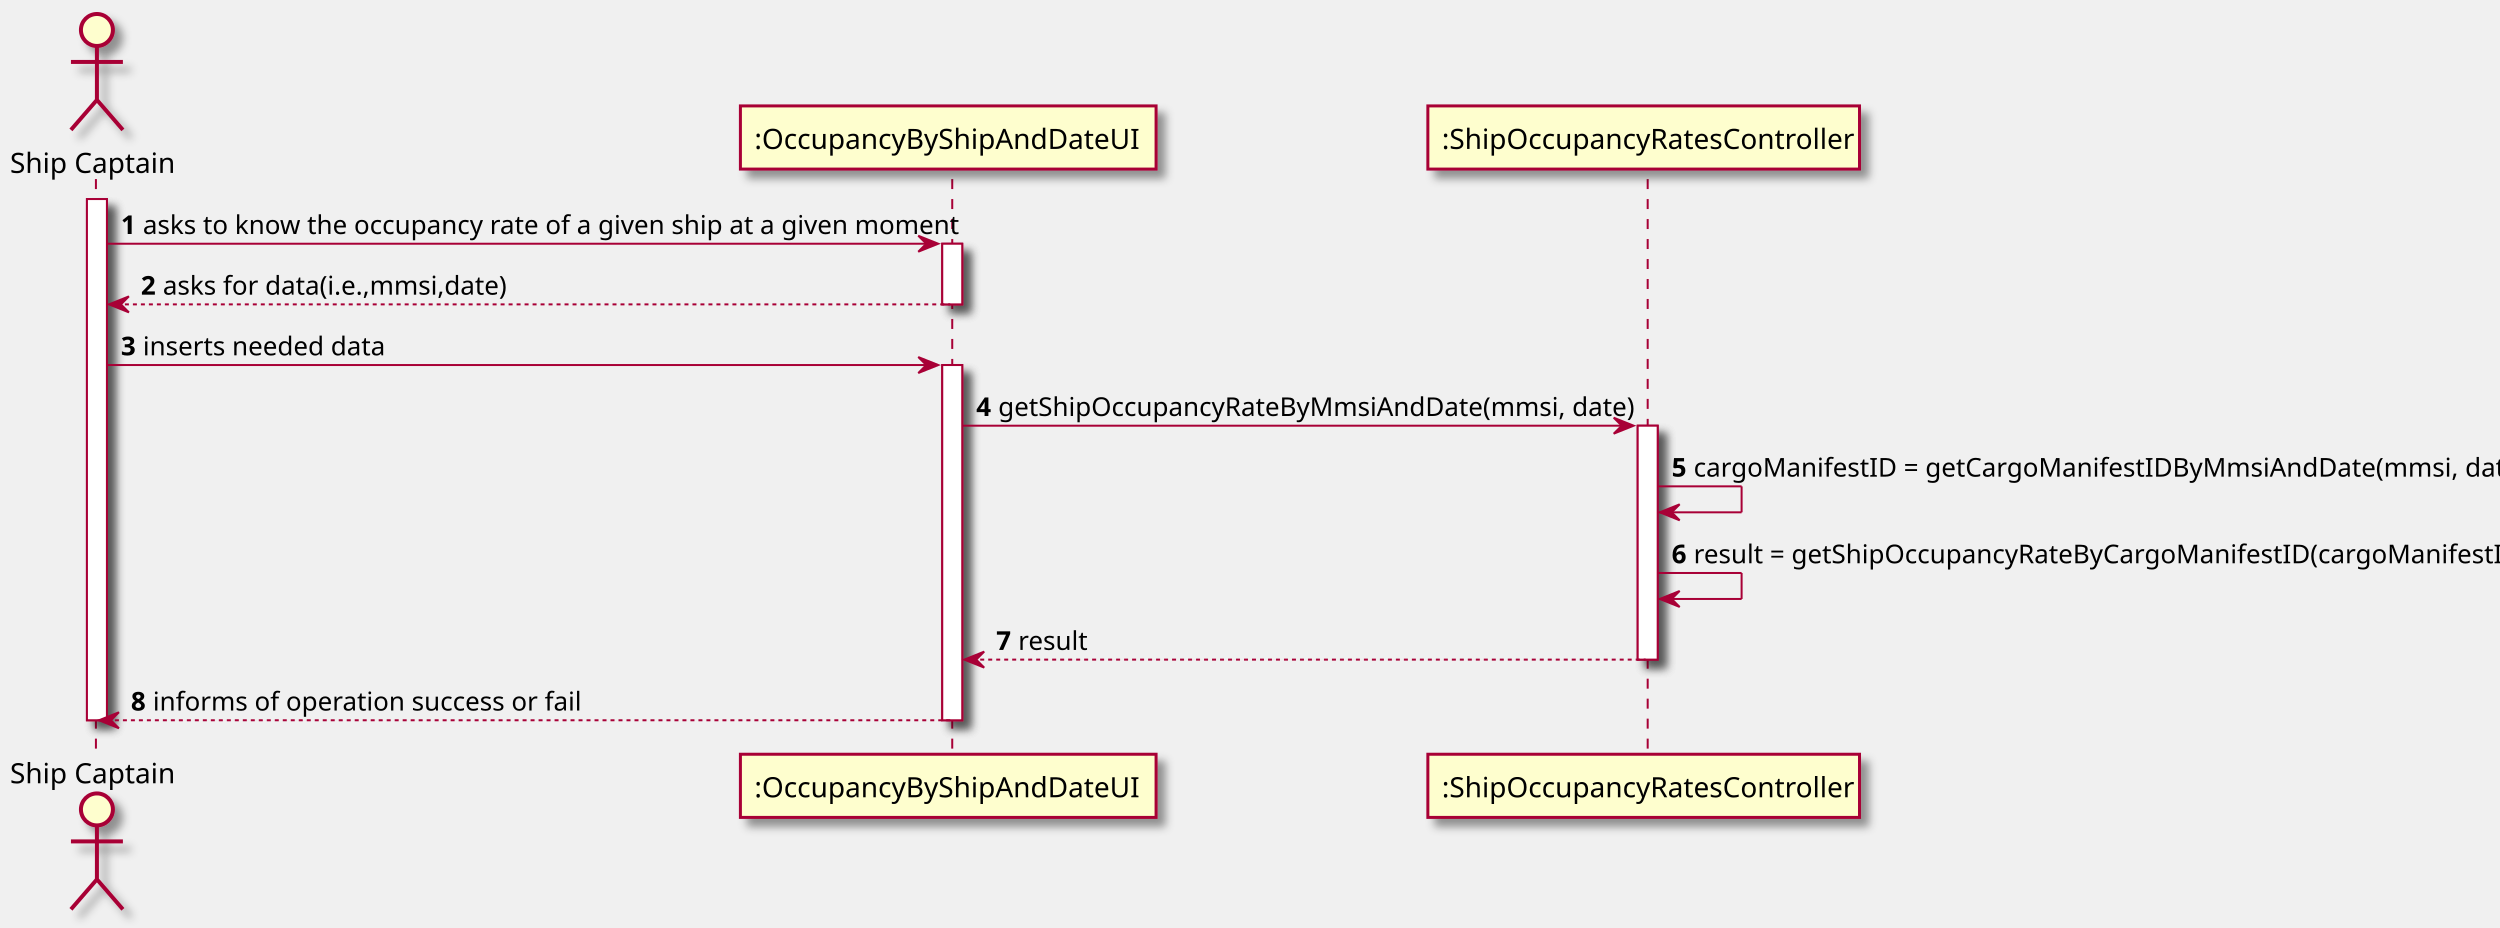
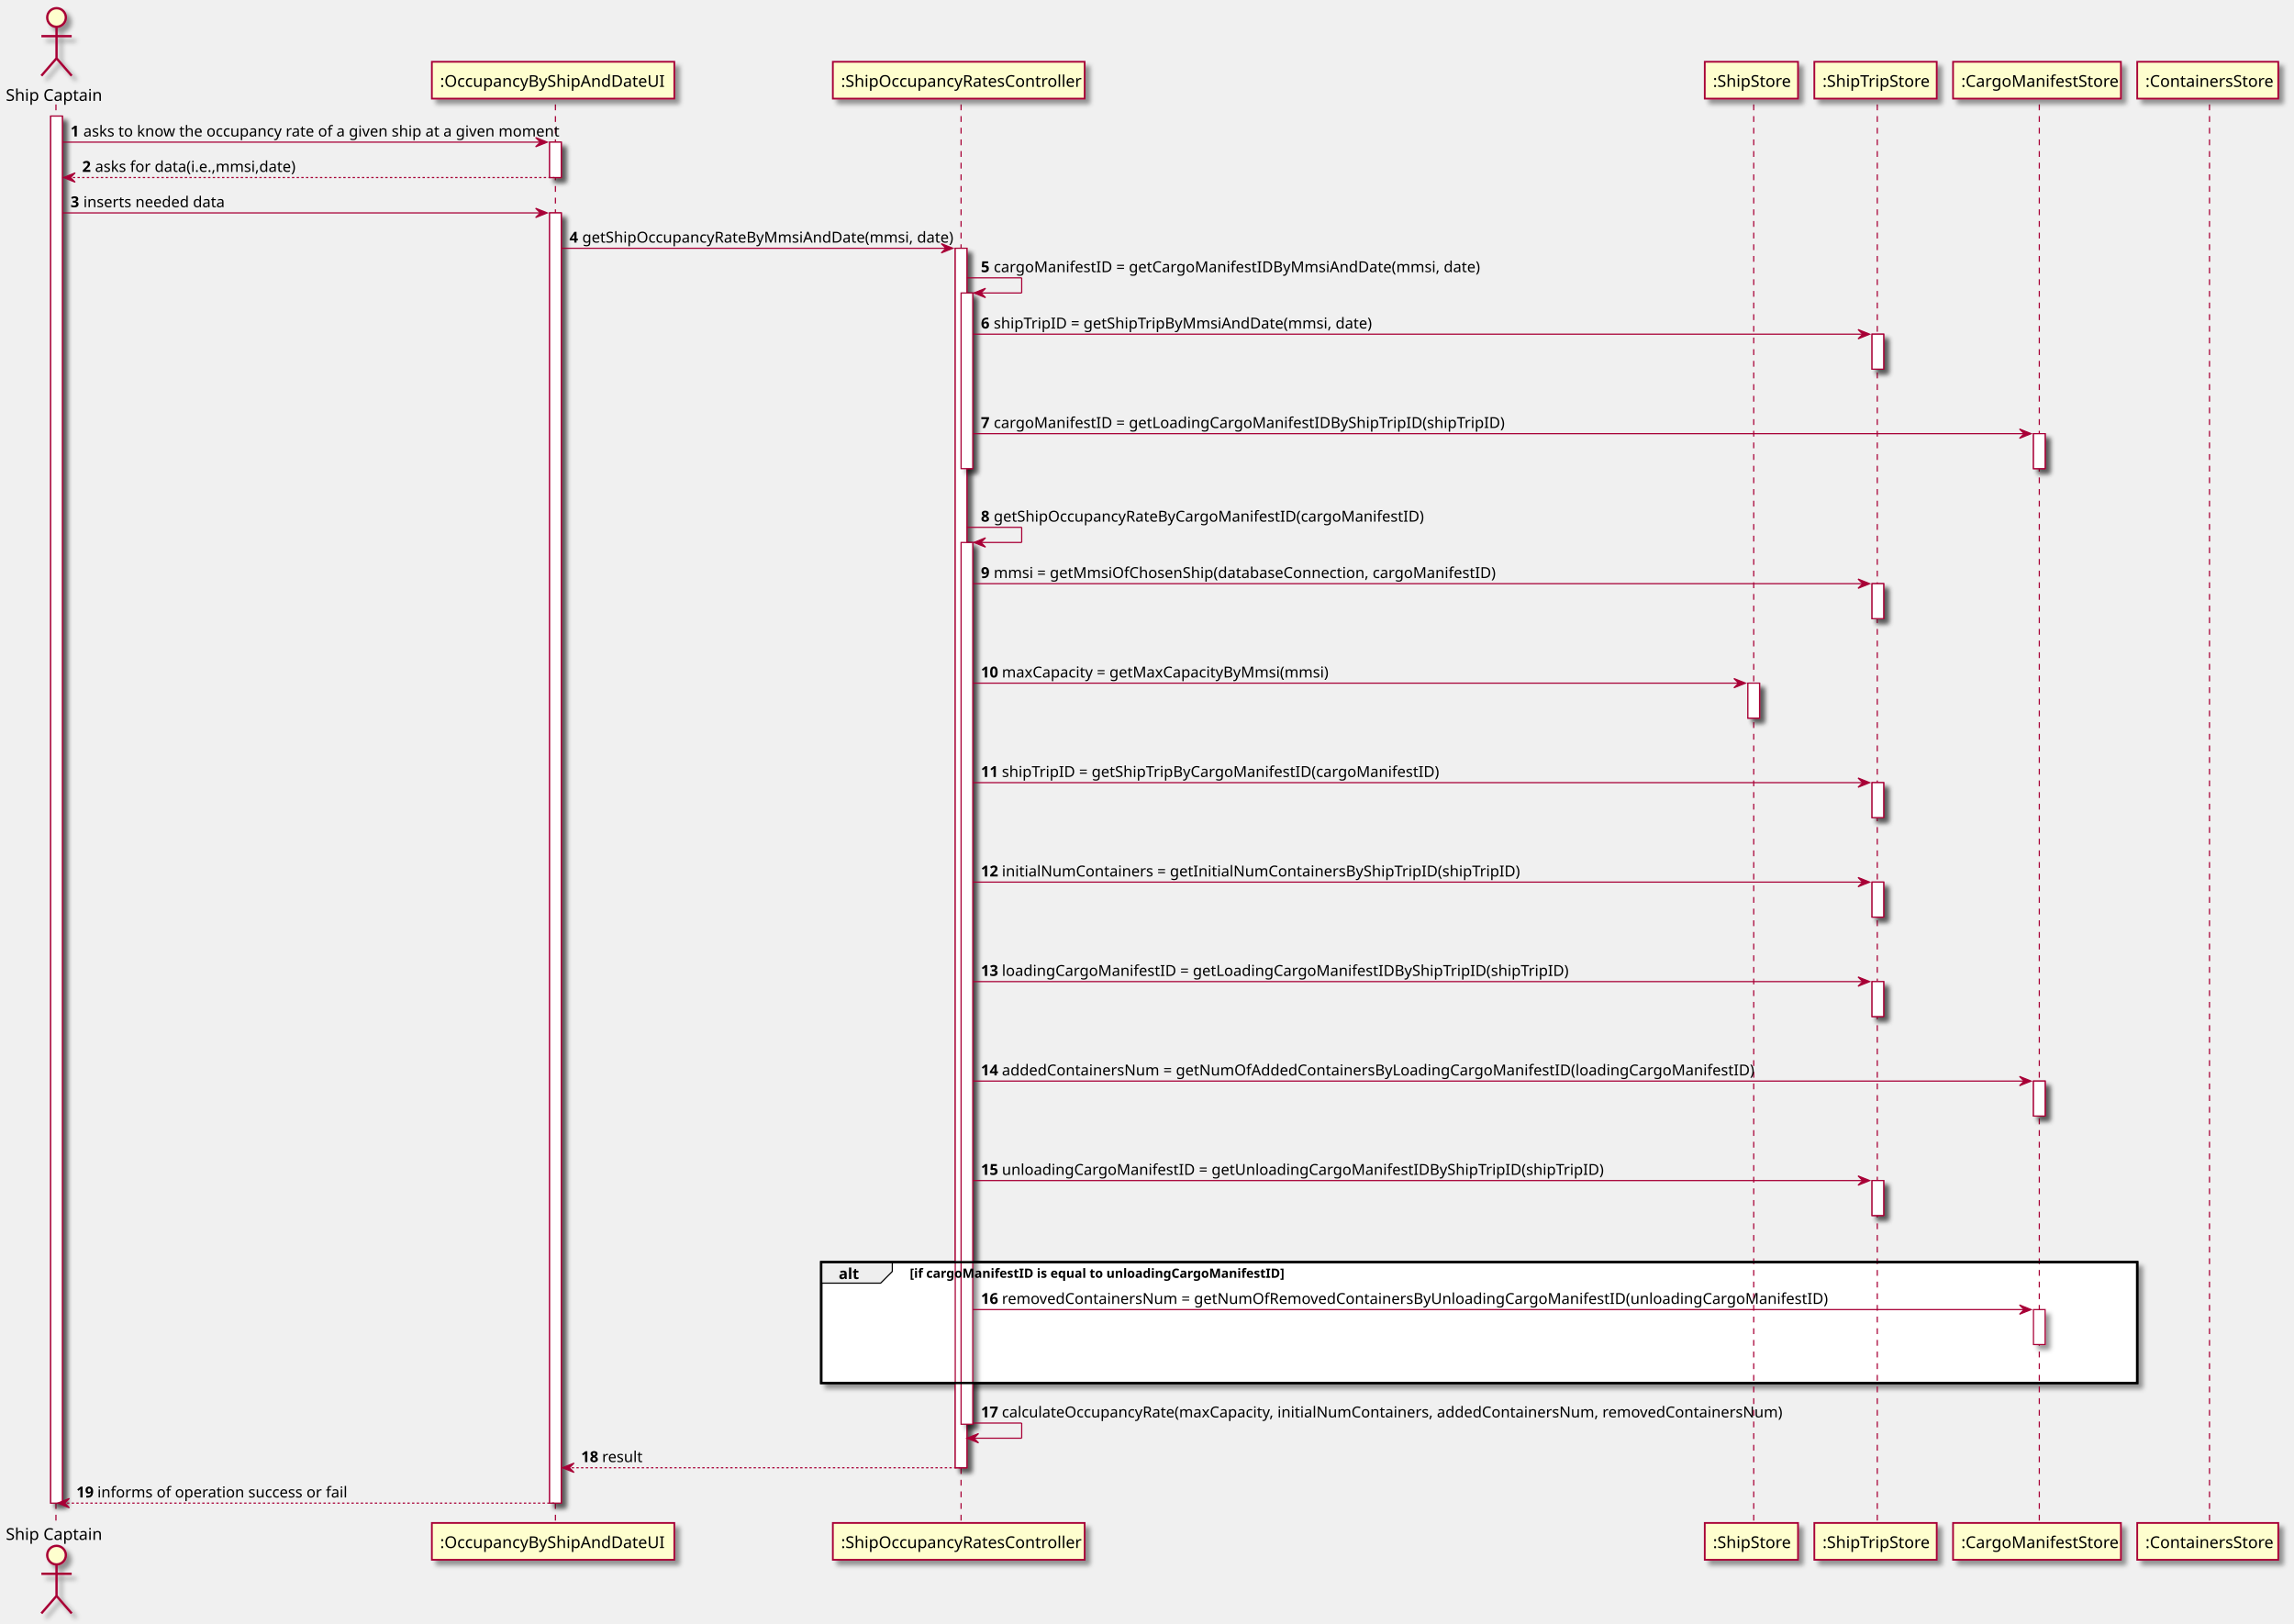
- <svg xmlns="http://www.w3.org/2000/svg" contentScriptType="application/ecmascript" contentStyleType="text/css" height="464px" preserveAspectRatio="none" style="width:1251px;height:464px;background:#FFFFFF;" version="1.1" viewBox="0 0 1251 464" width="1251px" zoomAndPan="magnify">
+ <svg xmlns="http://www.w3.org/2000/svg" contentScriptType="application/ecmascript" contentStyleType="text/css" height="1393px" preserveAspectRatio="none" style="width:1968px;height:1393px;background:#FFFFFF;" version="1.1" viewBox="0 0 1968 1393" width="1968px" zoomAndPan="magnify">
  <defs>
-     <filter height="300%" id="f1jtod7ff5n0k8" width="300%" x="-1" y="-1">
+     <filter height="300%" id="f19werm493zbhi" width="300%" x="-1" y="-1">
      <feGaussianBlur result="blurOut" stdDeviation="2.0" />
      <feColorMatrix in="blurOut" result="blurOut2" type="matrix" values="0 0 0 0 0 0 0 0 0 0 0 0 0 0 0 0 0 0 .4 0" />
      <feOffset dx="4.0" dy="4.0" in="blurOut2" result="blurOut3" />
      <feBlend in="SourceGraphic" in2="blurOut3" mode="normal" />
    </filter>
  </defs>
  <g>
-     <rect fill="#FFFFFF" filter="url(#f1jtod7ff5n0k8)" height="260.812" style="stroke:#A80036;stroke-width:1.0;" width="10" x="43.5" y="99.609" />
-     <rect fill="#FFFFFF" filter="url(#f1jtod7ff5n0k8)" height="30.352" style="stroke:#A80036;stroke-width:1.0;" width="10" x="471.5" y="121.961" />
-     <rect fill="#FFFFFF" filter="url(#f1jtod7ff5n0k8)" height="177.758" style="stroke:#A80036;stroke-width:1.0;" width="10" x="471.5" y="182.664" />
-     <rect fill="#FFFFFF" filter="url(#f1jtod7ff5n0k8)" height="117.055" style="stroke:#A80036;stroke-width:1.0;" width="10" x="819.5" y="213.016" />
-     <line style="stroke:#A80036;stroke-width:1.0;stroke-dasharray:5.0,5.0;" x1="48" x2="48" y1="89.609" y2="378.422" />
-     <line style="stroke:#A80036;stroke-width:1.0;stroke-dasharray:5.0,5.0;" x1="476.5" x2="476.5" y1="89.609" y2="378.422" />
-     <line style="stroke:#A80036;stroke-width:1.0;stroke-dasharray:5.0,5.0;" x1="824.5" x2="824.5" y1="89.609" y2="378.422" />
+     <rect fill="#FFFFFF" filter="url(#f19werm493zbhi)" height="1190.031" style="stroke:#A80036;stroke-width:1.0;" width="10" x="43.5" y="99.609" />
+     <rect fill="#FFFFFF" filter="url(#f19werm493zbhi)" height="30.352" style="stroke:#A80036;stroke-width:1.0;" width="10" x="471.5" y="121.961" />
+     <rect fill="#FFFFFF" filter="url(#f19werm493zbhi)" height="1106.977" style="stroke:#A80036;stroke-width:1.0;" width="10" x="471.5" y="182.664" />
+     <rect fill="#FFFFFF" filter="url(#f19werm493zbhi)" height="1046.273" style="stroke:#A80036;stroke-width:1.0;" width="10" x="819.5" y="213.016" />
+     <rect fill="#FFFFFF" filter="url(#f19werm493zbhi)" height="150.703" style="stroke:#A80036;stroke-width:1.0;" width="10" x="824.5" y="251.367" />
+     <rect fill="#FFFFFF" filter="url(#f19werm493zbhi)" height="756.516" style="stroke:#A80036;stroke-width:1.0;" width="10" x="824.5" y="465.422" />
+     <rect fill="#FFFFFF" filter="url(#f19werm493zbhi)" height="30" style="stroke:#A80036;stroke-width:1.0;" width="10" x="1499.5" y="586.125" />
+     <rect fill="#FFFFFF" filter="url(#f19werm493zbhi)" height="30" style="stroke:#A80036;stroke-width:1.0;" width="10" x="1606" y="286.719" />
+     <rect fill="#FFFFFF" filter="url(#f19werm493zbhi)" height="30" style="stroke:#A80036;stroke-width:1.0;" width="10" x="1606" y="500.773" />
+     <rect fill="#FFFFFF" filter="url(#f19werm493zbhi)" height="30" style="stroke:#A80036;stroke-width:1.0;" width="10" x="1606" y="671.477" />
+     <rect fill="#FFFFFF" filter="url(#f19werm493zbhi)" height="30" style="stroke:#A80036;stroke-width:1.0;" width="10" x="1606" y="756.828" />
+     <rect fill="#FFFFFF" filter="url(#f19werm493zbhi)" height="30" style="stroke:#A80036;stroke-width:1.0;" width="10" x="1606" y="842.18" />
+     <rect fill="#FFFFFF" filter="url(#f19werm493zbhi)" height="30" style="stroke:#A80036;stroke-width:1.0;" width="10" x="1606" y="1012.883" />
+     <rect fill="#FFFFFF" filter="url(#f19werm493zbhi)" height="30" style="stroke:#A80036;stroke-width:1.0;" width="10" x="1744.5" y="372.07" />
+     <rect fill="#FFFFFF" filter="url(#f19werm493zbhi)" height="30" style="stroke:#A80036;stroke-width:1.0;" width="10" x="1744.5" y="927.531" />
+     <rect fill="#FFFFFF" filter="url(#f19werm493zbhi)" height="30" style="stroke:#A80036;stroke-width:1.0;" width="10" x="1744.5" y="1123.586" />
+     <rect fill="#FFFFFF" filter="url(#f19werm493zbhi)" height="103.703" style="stroke:#000000;stroke-width:2.0;" width="1129" x="704.5" y="1082.883" />
+     <line style="stroke:#A80036;stroke-width:1.0;stroke-dasharray:5.0,5.0;" x1="48" x2="48" y1="89.609" y2="1307.641" />
+     <line style="stroke:#A80036;stroke-width:1.0;stroke-dasharray:5.0,5.0;" x1="476.5" x2="476.5" y1="89.609" y2="1307.641" />
+     <line style="stroke:#A80036;stroke-width:1.0;stroke-dasharray:5.0,5.0;" x1="824.5" x2="824.5" y1="89.609" y2="1307.641" />
+     <line style="stroke:#A80036;stroke-width:1.0;stroke-dasharray:5.0,5.0;" x1="1504.5" x2="1504.5" y1="89.609" y2="1307.641" />
+     <line style="stroke:#A80036;stroke-width:1.0;stroke-dasharray:5.0,5.0;" x1="1610.5" x2="1610.5" y1="89.609" y2="1307.641" />
+     <line style="stroke:#A80036;stroke-width:1.0;stroke-dasharray:5.0,5.0;" x1="1749.5" x2="1749.5" y1="89.609" y2="1307.641" />
+     <line style="stroke:#A80036;stroke-width:1.0;stroke-dasharray:5.0,5.0;" x1="1895.5" x2="1895.5" y1="89.609" y2="1307.641" />
    <text fill="#000000" font-family="sans-serif" font-size="14" lengthAdjust="spacing" textLength="81" x="5" y="86.533">Ship Captain</text>
-     <ellipse cx="48.5" cy="15" fill="#FEFECE" filter="url(#f1jtod7ff5n0k8)" rx="8" ry="8" style="stroke:#A80036;stroke-width:2.0;" />
-     <path d="M48.5,23 L48.5,50 M35.5,31 L61.5,31 M48.5,50 L35.5,65 M48.5,50 L61.5,65 " fill="none" filter="url(#f1jtod7ff5n0k8)" style="stroke:#A80036;stroke-width:2.0;" />
-     <text fill="#000000" font-family="sans-serif" font-size="14" lengthAdjust="spacing" textLength="81" x="5" y="391.955">Ship Captain</text>
-     <ellipse cx="48.5" cy="405.031" fill="#FEFECE" filter="url(#f1jtod7ff5n0k8)" rx="8" ry="8" style="stroke:#A80036;stroke-width:2.0;" />
-     <path d="M48.5,413.031 L48.5,440.031 M35.5,421.031 L61.5,421.031 M48.5,440.031 L35.5,455.031 M48.5,440.031 L61.5,455.031 " fill="none" filter="url(#f1jtod7ff5n0k8)" style="stroke:#A80036;stroke-width:2.0;" />
-     <rect fill="#FEFECE" filter="url(#f1jtod7ff5n0k8)" height="31.609" style="stroke:#A80036;stroke-width:1.5;" width="208" x="370.5" y="53" />
+     <ellipse cx="48.5" cy="15" fill="#FEFECE" filter="url(#f19werm493zbhi)" rx="8" ry="8" style="stroke:#A80036;stroke-width:2.0;" />
+     <path d="M48.5,23 L48.5,50 M35.5,31 L61.5,31 M48.5,50 L35.5,65 M48.5,50 L61.5,65 " fill="none" filter="url(#f19werm493zbhi)" style="stroke:#A80036;stroke-width:2.0;" />
+     <text fill="#000000" font-family="sans-serif" font-size="14" lengthAdjust="spacing" textLength="81" x="5" y="1321.174">Ship Captain</text>
+     <ellipse cx="48.5" cy="1334.25" fill="#FEFECE" filter="url(#f19werm493zbhi)" rx="8" ry="8" style="stroke:#A80036;stroke-width:2.0;" />
+     <path d="M48.5,1342.25 L48.5,1369.25 M35.5,1350.25 L61.5,1350.25 M48.5,1369.25 L35.5,1384.25 M48.5,1369.25 L61.5,1384.25 " fill="none" filter="url(#f19werm493zbhi)" style="stroke:#A80036;stroke-width:2.0;" />
+     <rect fill="#FEFECE" filter="url(#f19werm493zbhi)" height="31.609" style="stroke:#A80036;stroke-width:1.5;" width="208" x="370.5" y="53" />
    <text fill="#000000" font-family="sans-serif" font-size="14" lengthAdjust="spacing" textLength="186" x="377.5" y="74.533">:OccupancyByShipAndDateUI</text>
-     <rect fill="#FEFECE" filter="url(#f1jtod7ff5n0k8)" height="31.609" style="stroke:#A80036;stroke-width:1.5;" width="208" x="370.5" y="377.422" />
-     <text fill="#000000" font-family="sans-serif" font-size="14" lengthAdjust="spacing" textLength="186" x="377.5" y="398.955">:OccupancyByShipAndDateUI</text>
-     <rect fill="#FEFECE" filter="url(#f1jtod7ff5n0k8)" height="31.609" style="stroke:#A80036;stroke-width:1.5;" width="216" x="714.5" y="53" />
+     <rect fill="#FEFECE" filter="url(#f19werm493zbhi)" height="31.609" style="stroke:#A80036;stroke-width:1.5;" width="208" x="370.5" y="1306.641" />
+     <text fill="#000000" font-family="sans-serif" font-size="14" lengthAdjust="spacing" textLength="186" x="377.5" y="1328.174">:OccupancyByShipAndDateUI</text>
+     <rect fill="#FEFECE" filter="url(#f19werm493zbhi)" height="31.609" style="stroke:#A80036;stroke-width:1.5;" width="216" x="714.5" y="53" />
    <text fill="#000000" font-family="sans-serif" font-size="14" lengthAdjust="spacing" textLength="202" x="721.5" y="74.533">:ShipOccupancyRatesController</text>
-     <rect fill="#FEFECE" filter="url(#f1jtod7ff5n0k8)" height="31.609" style="stroke:#A80036;stroke-width:1.5;" width="216" x="714.5" y="377.422" />
-     <text fill="#000000" font-family="sans-serif" font-size="14" lengthAdjust="spacing" textLength="202" x="721.5" y="398.955">:ShipOccupancyRatesController</text>
-     <rect fill="#FFFFFF" filter="url(#f1jtod7ff5n0k8)" height="260.812" style="stroke:#A80036;stroke-width:1.0;" width="10" x="43.5" y="99.609" />
-     <rect fill="#FFFFFF" filter="url(#f1jtod7ff5n0k8)" height="30.352" style="stroke:#A80036;stroke-width:1.0;" width="10" x="471.5" y="121.961" />
-     <rect fill="#FFFFFF" filter="url(#f1jtod7ff5n0k8)" height="177.758" style="stroke:#A80036;stroke-width:1.0;" width="10" x="471.5" y="182.664" />
-     <rect fill="#FFFFFF" filter="url(#f1jtod7ff5n0k8)" height="117.055" style="stroke:#A80036;stroke-width:1.0;" width="10" x="819.5" y="213.016" />
+     <rect fill="#FEFECE" filter="url(#f19werm493zbhi)" height="31.609" style="stroke:#A80036;stroke-width:1.5;" width="216" x="714.5" y="1306.641" />
+     <text fill="#000000" font-family="sans-serif" font-size="14" lengthAdjust="spacing" textLength="202" x="721.5" y="1328.174">:ShipOccupancyRatesController</text>
+     <rect fill="#FEFECE" filter="url(#f19werm493zbhi)" height="31.609" style="stroke:#A80036;stroke-width:1.5;" width="80" x="1462.5" y="53" />
+     <text fill="#000000" font-family="sans-serif" font-size="14" lengthAdjust="spacing" textLength="66" x="1469.5" y="74.533">:ShipStore</text>
+     <rect fill="#FEFECE" filter="url(#f19werm493zbhi)" height="31.609" style="stroke:#A80036;stroke-width:1.5;" width="80" x="1462.5" y="1306.641" />
+     <text fill="#000000" font-family="sans-serif" font-size="14" lengthAdjust="spacing" textLength="66" x="1469.5" y="1328.174">:ShipStore</text>
+     <rect fill="#FEFECE" filter="url(#f19werm493zbhi)" height="31.609" style="stroke:#A80036;stroke-width:1.5;" width="105" x="1556.5" y="53" />
+     <text fill="#000000" font-family="sans-serif" font-size="14" lengthAdjust="spacing" textLength="91" x="1563.5" y="74.533">:ShipTripStore</text>
+     <rect fill="#FEFECE" filter="url(#f19werm493zbhi)" height="31.609" style="stroke:#A80036;stroke-width:1.5;" width="105" x="1556.5" y="1306.641" />
+     <text fill="#000000" font-family="sans-serif" font-size="14" lengthAdjust="spacing" textLength="91" x="1563.5" y="1328.174">:ShipTripStore</text>
+     <rect fill="#FEFECE" filter="url(#f19werm493zbhi)" height="31.609" style="stroke:#A80036;stroke-width:1.5;" width="144" x="1675.5" y="53" />
+     <text fill="#000000" font-family="sans-serif" font-size="14" lengthAdjust="spacing" textLength="130" x="1682.5" y="74.533">:CargoManifestStore</text>
+     <rect fill="#FEFECE" filter="url(#f19werm493zbhi)" height="31.609" style="stroke:#A80036;stroke-width:1.5;" width="144" x="1675.5" y="1306.641" />
+     <text fill="#000000" font-family="sans-serif" font-size="14" lengthAdjust="spacing" textLength="130" x="1682.5" y="1328.174">:CargoManifestStore</text>
+     <rect fill="#FEFECE" filter="url(#f19werm493zbhi)" height="31.609" style="stroke:#A80036;stroke-width:1.5;" width="121" x="1833.5" y="53" />
+     <text fill="#000000" font-family="sans-serif" font-size="14" lengthAdjust="spacing" textLength="107" x="1840.5" y="74.533">:ContainersStore</text>
+     <rect fill="#FEFECE" filter="url(#f19werm493zbhi)" height="31.609" style="stroke:#A80036;stroke-width:1.5;" width="121" x="1833.5" y="1306.641" />
+     <text fill="#000000" font-family="sans-serif" font-size="14" lengthAdjust="spacing" textLength="107" x="1840.5" y="1328.174">:ContainersStore</text>
+     <rect fill="#FFFFFF" filter="url(#f19werm493zbhi)" height="1190.031" style="stroke:#A80036;stroke-width:1.0;" width="10" x="43.5" y="99.609" />
+     <rect fill="#FFFFFF" filter="url(#f19werm493zbhi)" height="30.352" style="stroke:#A80036;stroke-width:1.0;" width="10" x="471.5" y="121.961" />
+     <rect fill="#FFFFFF" filter="url(#f19werm493zbhi)" height="1106.977" style="stroke:#A80036;stroke-width:1.0;" width="10" x="471.5" y="182.664" />
+     <rect fill="#FFFFFF" filter="url(#f19werm493zbhi)" height="1046.273" style="stroke:#A80036;stroke-width:1.0;" width="10" x="819.5" y="213.016" />
+     <rect fill="#FFFFFF" filter="url(#f19werm493zbhi)" height="150.703" style="stroke:#A80036;stroke-width:1.0;" width="10" x="824.5" y="251.367" />
+     <rect fill="#FFFFFF" filter="url(#f19werm493zbhi)" height="756.516" style="stroke:#A80036;stroke-width:1.0;" width="10" x="824.5" y="465.422" />
+     <rect fill="#FFFFFF" filter="url(#f19werm493zbhi)" height="30" style="stroke:#A80036;stroke-width:1.0;" width="10" x="1499.5" y="586.125" />
+     <rect fill="#FFFFFF" filter="url(#f19werm493zbhi)" height="30" style="stroke:#A80036;stroke-width:1.0;" width="10" x="1606" y="286.719" />
+     <rect fill="#FFFFFF" filter="url(#f19werm493zbhi)" height="30" style="stroke:#A80036;stroke-width:1.0;" width="10" x="1606" y="500.773" />
+     <rect fill="#FFFFFF" filter="url(#f19werm493zbhi)" height="30" style="stroke:#A80036;stroke-width:1.0;" width="10" x="1606" y="671.477" />
+     <rect fill="#FFFFFF" filter="url(#f19werm493zbhi)" height="30" style="stroke:#A80036;stroke-width:1.0;" width="10" x="1606" y="756.828" />
+     <rect fill="#FFFFFF" filter="url(#f19werm493zbhi)" height="30" style="stroke:#A80036;stroke-width:1.0;" width="10" x="1606" y="842.18" />
+     <rect fill="#FFFFFF" filter="url(#f19werm493zbhi)" height="30" style="stroke:#A80036;stroke-width:1.0;" width="10" x="1606" y="1012.883" />
+     <rect fill="#FFFFFF" filter="url(#f19werm493zbhi)" height="30" style="stroke:#A80036;stroke-width:1.0;" width="10" x="1744.5" y="372.07" />
+     <rect fill="#FFFFFF" filter="url(#f19werm493zbhi)" height="30" style="stroke:#A80036;stroke-width:1.0;" width="10" x="1744.5" y="927.531" />
+     <rect fill="#FFFFFF" filter="url(#f19werm493zbhi)" height="30" style="stroke:#A80036;stroke-width:1.0;" width="10" x="1744.5" y="1123.586" />
    <polygon fill="#A80036" points="459.5,117.961,469.5,121.961,459.5,125.961,463.5,121.961" style="stroke:#A80036;stroke-width:1.0;" />
    <line style="stroke:#A80036;stroke-width:1.0;" x1="53.5" x2="465.5" y1="121.961" y2="121.961" />
    <text fill="#000000" font-family="sans-serif" font-size="13" font-weight="bold" lengthAdjust="spacing" textLength="7" x="60.5" y="117.105">1</text>
    <text fill="#000000" font-family="sans-serif" font-size="13" lengthAdjust="spacing" textLength="388" x="71.5" y="117.105">asks to know the occupancy rate of a given ship at a given moment</text>
    <polygon fill="#A80036" points="64.5,148.312,54.5,152.312,64.5,156.312,60.5,152.312" style="stroke:#A80036;stroke-width:1.0;" />
    <line style="stroke:#A80036;stroke-width:1.0;stroke-dasharray:2.0,2.0;" x1="58.5" x2="475.5" y1="152.312" y2="152.312" />
    <text fill="#000000" font-family="sans-serif" font-size="13" font-weight="bold" lengthAdjust="spacing" textLength="7" x="70.5" y="147.456">2</text>
    <text fill="#000000" font-family="sans-serif" font-size="13" lengthAdjust="spacing" textLength="166" x="81.5" y="147.456">asks for data(i.e.,mmsi,date)</text>
    <polygon fill="#A80036" points="459.5,178.664,469.5,182.664,459.5,186.664,463.5,182.664" style="stroke:#A80036;stroke-width:1.0;" />
    <line style="stroke:#A80036;stroke-width:1.0;" x1="53.5" x2="465.5" y1="182.664" y2="182.664" />
    <text fill="#000000" font-family="sans-serif" font-size="13" font-weight="bold" lengthAdjust="spacing" textLength="7" x="60.5" y="177.808">3</text>
    <text fill="#000000" font-family="sans-serif" font-size="13" lengthAdjust="spacing" textLength="114" x="71.5" y="177.808">inserts needed data</text>
    <polygon fill="#A80036" points="807.5,209.016,817.5,213.016,807.5,217.016,811.5,213.016" style="stroke:#A80036;stroke-width:1.0;" />
    <line style="stroke:#A80036;stroke-width:1.0;" x1="481.5" x2="813.5" y1="213.016" y2="213.016" />
    <text fill="#000000" font-family="sans-serif" font-size="13" font-weight="bold" lengthAdjust="spacing" textLength="7" x="488.5" y="208.159">4</text>
    <text fill="#000000" font-family="sans-serif" font-size="13" lengthAdjust="spacing" textLength="308" x="499.5" y="208.159">getShipOccupancyRateByMmsiAndDate(mmsi, date)</text>
-     <line style="stroke:#A80036;stroke-width:1.0;" x1="829.5" x2="871.5" y1="243.367" y2="243.367" />
-     <line style="stroke:#A80036;stroke-width:1.0;" x1="871.5" x2="871.5" y1="243.367" y2="256.367" />
-     <line style="stroke:#A80036;stroke-width:1.0;" x1="830.5" x2="871.5" y1="256.367" y2="256.367" />
-     <polygon fill="#A80036" points="840.5,252.367,830.5,256.367,840.5,260.367,836.5,256.367" style="stroke:#A80036;stroke-width:1.0;" />
-     <text fill="#000000" font-family="sans-serif" font-size="13" font-weight="bold" lengthAdjust="spacing" textLength="7" x="836.5" y="238.511">5</text>
-     <text fill="#000000" font-family="sans-serif" font-size="13" lengthAdjust="spacing" textLength="393" x="847.5" y="238.511">cargoManifestID = getCargoManifestIDByMmsiAndDate(mmsi, date)</text>
-     <line style="stroke:#A80036;stroke-width:1.0;" x1="829.5" x2="871.5" y1="286.719" y2="286.719" />
-     <line style="stroke:#A80036;stroke-width:1.0;" x1="871.5" x2="871.5" y1="286.719" y2="299.719" />
-     <line style="stroke:#A80036;stroke-width:1.0;" x1="830.5" x2="871.5" y1="299.719" y2="299.719" />
-     <polygon fill="#A80036" points="840.5,295.719,830.5,299.719,840.5,303.719,836.5,299.719" style="stroke:#A80036;stroke-width:1.0;" />
-     <text fill="#000000" font-family="sans-serif" font-size="13" font-weight="bold" lengthAdjust="spacing" textLength="7" x="836.5" y="281.862">6</text>
-     <text fill="#000000" font-family="sans-serif" font-size="13" lengthAdjust="spacing" textLength="397" x="847.5" y="281.862">result = getShipOccupancyRateByCargoManifestID(cargoManifestID)</text>
-     <polygon fill="#A80036" points="492.5,326.07,482.5,330.07,492.5,334.07,488.5,330.07" style="stroke:#A80036;stroke-width:1.0;" />
-     <line style="stroke:#A80036;stroke-width:1.0;stroke-dasharray:2.0,2.0;" x1="486.5" x2="823.5" y1="330.07" y2="330.07" />
-     <text fill="#000000" font-family="sans-serif" font-size="13" font-weight="bold" lengthAdjust="spacing" textLength="7" x="498.5" y="325.214">7</text>
-     <text fill="#000000" font-family="sans-serif" font-size="13" lengthAdjust="spacing" textLength="32" x="509.5" y="325.214">result</text>
-     <polygon fill="#A80036" points="59.5,356.422,49.5,360.422,59.5,364.422,55.5,360.422" style="stroke:#A80036;stroke-width:1.0;" />
-     <line style="stroke:#A80036;stroke-width:1.0;stroke-dasharray:2.0,2.0;" x1="53.5" x2="475.5" y1="360.422" y2="360.422" />
-     <text fill="#000000" font-family="sans-serif" font-size="13" font-weight="bold" lengthAdjust="spacing" textLength="7" x="65.5" y="355.565">8</text>
-     <text fill="#000000" font-family="sans-serif" font-size="13" lengthAdjust="spacing" textLength="201" x="76.5" y="355.565">informs of operation success or fail</text>
+     <line style="stroke:#A80036;stroke-width:1.0;" x1="829.5" x2="876.5" y1="238.367" y2="238.367" />
+     <line style="stroke:#A80036;stroke-width:1.0;" x1="876.5" x2="876.5" y1="238.367" y2="251.367" />
+     <line style="stroke:#A80036;stroke-width:1.0;" x1="835.5" x2="876.5" y1="251.367" y2="251.367" />
+     <polygon fill="#A80036" points="845.5,247.367,835.5,251.367,845.5,255.367,841.5,251.367" style="stroke:#A80036;stroke-width:1.0;" />
+     <text fill="#000000" font-family="sans-serif" font-size="13" font-weight="bold" lengthAdjust="spacing" textLength="7" x="841.5" y="233.511">5</text>
+     <text fill="#000000" font-family="sans-serif" font-size="13" lengthAdjust="spacing" textLength="393" x="852.5" y="233.511">cargoManifestID = getCargoManifestIDByMmsiAndDate(mmsi, date)</text>
+     <polygon fill="#A80036" points="1594,282.719,1604,286.719,1594,290.719,1598,286.719" style="stroke:#A80036;stroke-width:1.0;" />
+     <line style="stroke:#A80036;stroke-width:1.0;" x1="834.5" x2="1600" y1="286.719" y2="286.719" />
+     <text fill="#000000" font-family="sans-serif" font-size="13" font-weight="bold" lengthAdjust="spacing" textLength="7" x="841.5" y="281.862">6</text>
+     <text fill="#000000" font-family="sans-serif" font-size="13" lengthAdjust="spacing" textLength="309" x="852.5" y="281.862">shipTripID = getShipTripByMmsiAndDate(mmsi, date)</text>
+     <polygon fill="#A80036" points="1732.5,368.07,1742.5,372.07,1732.5,376.07,1736.5,372.07" style="stroke:#A80036;stroke-width:1.0;" />
+     <line style="stroke:#A80036;stroke-width:1.0;" x1="834.5" x2="1738.5" y1="372.07" y2="372.07" />
+     <text fill="#000000" font-family="sans-serif" font-size="13" font-weight="bold" lengthAdjust="spacing" textLength="7" x="841.5" y="367.214">7</text>
+     <text fill="#000000" font-family="sans-serif" font-size="13" lengthAdjust="spacing" textLength="407" x="852.5" y="367.214">cargoManifestID = getLoadingCargoManifestIDByShipTripID(shipTripID)</text>
+     <line style="stroke:#A80036;stroke-width:1.0;" x1="829.5" x2="876.5" y1="452.422" y2="452.422" />
+     <line style="stroke:#A80036;stroke-width:1.0;" x1="876.5" x2="876.5" y1="452.422" y2="465.422" />
+     <line style="stroke:#A80036;stroke-width:1.0;" x1="835.5" x2="876.5" y1="465.422" y2="465.422" />
+     <polygon fill="#A80036" points="845.5,461.422,835.5,465.422,845.5,469.422,841.5,465.422" style="stroke:#A80036;stroke-width:1.0;" />
+     <text fill="#000000" font-family="sans-serif" font-size="13" font-weight="bold" lengthAdjust="spacing" textLength="7" x="841.5" y="447.565">8</text>
+     <text fill="#000000" font-family="sans-serif" font-size="13" lengthAdjust="spacing" textLength="349" x="852.5" y="447.565">getShipOccupancyRateByCargoManifestID(cargoManifestID)</text>
+     <polygon fill="#A80036" points="1594,496.773,1604,500.773,1594,504.773,1598,500.773" style="stroke:#A80036;stroke-width:1.0;" />
+     <line style="stroke:#A80036;stroke-width:1.0;" x1="834.5" x2="1600" y1="500.773" y2="500.773" />
+     <text fill="#000000" font-family="sans-serif" font-size="13" font-weight="bold" lengthAdjust="spacing" textLength="7" x="841.5" y="495.917">9</text>
+     <text fill="#000000" font-family="sans-serif" font-size="13" lengthAdjust="spacing" textLength="408" x="852.5" y="495.917">mmsi = getMmsiOfChosenShip(databaseConnection, cargoManifestID)</text>
+     <polygon fill="#A80036" points="1487.5,582.125,1497.5,586.125,1487.5,590.125,1491.5,586.125" style="stroke:#A80036;stroke-width:1.0;" />
+     <line style="stroke:#A80036;stroke-width:1.0;" x1="834.5" x2="1493.5" y1="586.125" y2="586.125" />
+     <text fill="#000000" font-family="sans-serif" font-size="13" font-weight="bold" lengthAdjust="spacing" textLength="14" x="841.5" y="581.269">10</text>
+     <text fill="#000000" font-family="sans-serif" font-size="13" lengthAdjust="spacing" textLength="274" x="859.5" y="581.269">maxCapacity = getMaxCapacityByMmsi(mmsi)</text>
+     <polygon fill="#A80036" points="1594,667.477,1604,671.477,1594,675.477,1598,671.477" style="stroke:#A80036;stroke-width:1.0;" />
+     <line style="stroke:#A80036;stroke-width:1.0;" x1="834.5" x2="1600" y1="671.477" y2="671.477" />
+     <text fill="#000000" font-family="sans-serif" font-size="13" font-weight="bold" lengthAdjust="spacing" textLength="14" x="841.5" y="666.62">11</text>
+     <text fill="#000000" font-family="sans-serif" font-size="13" lengthAdjust="spacing" textLength="350" x="859.5" y="666.62">shipTripID = getShipTripByCargoManifestID(cargoManifestID)</text>
+     <polygon fill="#A80036" points="1594,752.828,1604,756.828,1594,760.828,1598,756.828" style="stroke:#A80036;stroke-width:1.0;" />
+     <line style="stroke:#A80036;stroke-width:1.0;" x1="834.5" x2="1600" y1="756.828" y2="756.828" />
+     <text fill="#000000" font-family="sans-serif" font-size="13" font-weight="bold" lengthAdjust="spacing" textLength="14" x="841.5" y="751.972">12</text>
+     <text fill="#000000" font-family="sans-serif" font-size="13" lengthAdjust="spacing" textLength="412" x="859.5" y="751.972">initialNumContainers = getInitialNumContainersByShipTripID(shipTripID)</text>
+     <polygon fill="#A80036" points="1594,838.18,1604,842.18,1594,846.18,1598,842.18" style="stroke:#A80036;stroke-width:1.0;" />
+     <line style="stroke:#A80036;stroke-width:1.0;" x1="834.5" x2="1600" y1="842.18" y2="842.18" />
+     <text fill="#000000" font-family="sans-serif" font-size="13" font-weight="bold" lengthAdjust="spacing" textLength="14" x="841.5" y="837.323">13</text>
+     <text fill="#000000" font-family="sans-serif" font-size="13" lengthAdjust="spacing" textLength="450" x="859.5" y="837.323">loadingCargoManifestID = getLoadingCargoManifestIDByShipTripID(shipTripID)</text>
+     <polygon fill="#A80036" points="1732.5,923.531,1742.5,927.531,1732.5,931.531,1736.5,927.531" style="stroke:#A80036;stroke-width:1.0;" />
+     <line style="stroke:#A80036;stroke-width:1.0;" x1="834.5" x2="1738.5" y1="927.531" y2="927.531" />
+     <text fill="#000000" font-family="sans-serif" font-size="13" font-weight="bold" lengthAdjust="spacing" textLength="14" x="841.5" y="922.675">14</text>
+     <text fill="#000000" font-family="sans-serif" font-size="13" lengthAdjust="spacing" textLength="597" x="859.5" y="922.675">addedContainersNum = getNumOfAddedContainersByLoadingCargoManifestID(loadingCargoManifestID)</text>
+     <polygon fill="#A80036" points="1594,1008.883,1604,1012.883,1594,1016.883,1598,1012.883" style="stroke:#A80036;stroke-width:1.0;" />
+     <line style="stroke:#A80036;stroke-width:1.0;" x1="834.5" x2="1600" y1="1012.883" y2="1012.883" />
+     <text fill="#000000" font-family="sans-serif" font-size="13" font-weight="bold" lengthAdjust="spacing" textLength="14" x="841.5" y="1008.026">15</text>
+     <text fill="#000000" font-family="sans-serif" font-size="13" lengthAdjust="spacing" textLength="476" x="859.5" y="1008.026">unloadingCargoManifestID = getUnloadingCargoManifestIDByShipTripID(shipTripID)</text>
+     <path d="M704.5,1082.883 L765.5,1082.883 L765.5,1090.883 L755.5,1100.883 L704.5,1100.883 L704.5,1082.883 " fill="#EEEEEE" style="stroke:#000000;stroke-width:1.0;" />
+     <rect fill="none" height="103.703" style="stroke:#000000;stroke-width:2.0;" width="1129" x="704.5" y="1082.883" />
+     <text fill="#000000" font-family="sans-serif" font-size="13" font-weight="bold" lengthAdjust="spacing" textLength="16" x="719.5" y="1097.378">alt</text>
+     <text fill="#000000" font-family="sans-serif" font-size="11" font-weight="bold" lengthAdjust="spacing" textLength="315" x="780.5" y="1096.302">[if cargoManifestID is equal to unloadingCargoManifestID]</text>
+     <polygon fill="#A80036" points="1732.5,1119.586,1742.5,1123.586,1732.5,1127.586,1736.5,1123.586" style="stroke:#A80036;stroke-width:1.0;" />
+     <line style="stroke:#A80036;stroke-width:1.0;" x1="834.5" x2="1738.5" y1="1123.586" y2="1123.586" />
+     <text fill="#000000" font-family="sans-serif" font-size="13" font-weight="bold" lengthAdjust="spacing" textLength="14" x="841.5" y="1118.729">16</text>
+     <text fill="#000000" font-family="sans-serif" font-size="13" lengthAdjust="spacing" textLength="652" x="859.5" y="1118.729">removedContainersNum = getNumOfRemovedContainersByUnloadingCargoManifestID(unloadingCargoManifestID)</text>
+     <line style="stroke:#A80036;stroke-width:1.0;" x1="834.5" x2="876.5" y1="1220.938" y2="1220.938" />
+     <line style="stroke:#A80036;stroke-width:1.0;" x1="876.5" x2="876.5" y1="1220.938" y2="1233.938" />
+     <line style="stroke:#A80036;stroke-width:1.0;" x1="829.5" x2="876.5" y1="1233.938" y2="1233.938" />
+     <polygon fill="#A80036" points="839.5,1229.938,829.5,1233.938,839.5,1237.938,835.5,1233.938" style="stroke:#A80036;stroke-width:1.0;" />
+     <text fill="#000000" font-family="sans-serif" font-size="13" font-weight="bold" lengthAdjust="spacing" textLength="14" x="841.5" y="1216.081">17</text>
+     <text fill="#000000" font-family="sans-serif" font-size="13" lengthAdjust="spacing" textLength="633" x="859.5" y="1216.081">calculateOccupancyRate(maxCapacity, initialNumContainers, addedContainersNum, removedContainersNum)</text>
+     <polygon fill="#A80036" points="492.5,1255.289,482.5,1259.289,492.5,1263.289,488.5,1259.289" style="stroke:#A80036;stroke-width:1.0;" />
+     <line style="stroke:#A80036;stroke-width:1.0;stroke-dasharray:2.0,2.0;" x1="486.5" x2="823.5" y1="1259.289" y2="1259.289" />
+     <text fill="#000000" font-family="sans-serif" font-size="13" font-weight="bold" lengthAdjust="spacing" textLength="14" x="498.5" y="1254.433">18</text>
+     <text fill="#000000" font-family="sans-serif" font-size="13" lengthAdjust="spacing" textLength="32" x="516.5" y="1254.433">result</text>
+     <polygon fill="#A80036" points="59.5,1285.641,49.5,1289.641,59.5,1293.641,55.5,1289.641" style="stroke:#A80036;stroke-width:1.0;" />
+     <line style="stroke:#A80036;stroke-width:1.0;stroke-dasharray:2.0,2.0;" x1="53.5" x2="475.5" y1="1289.641" y2="1289.641" />
+     <text fill="#000000" font-family="sans-serif" font-size="13" font-weight="bold" lengthAdjust="spacing" textLength="14" x="65.5" y="1284.784">19</text>
+     <text fill="#000000" font-family="sans-serif" font-size="13" lengthAdjust="spacing" textLength="201" x="83.5" y="1284.784">informs of operation success or fail</text>
  </g>
</svg>
